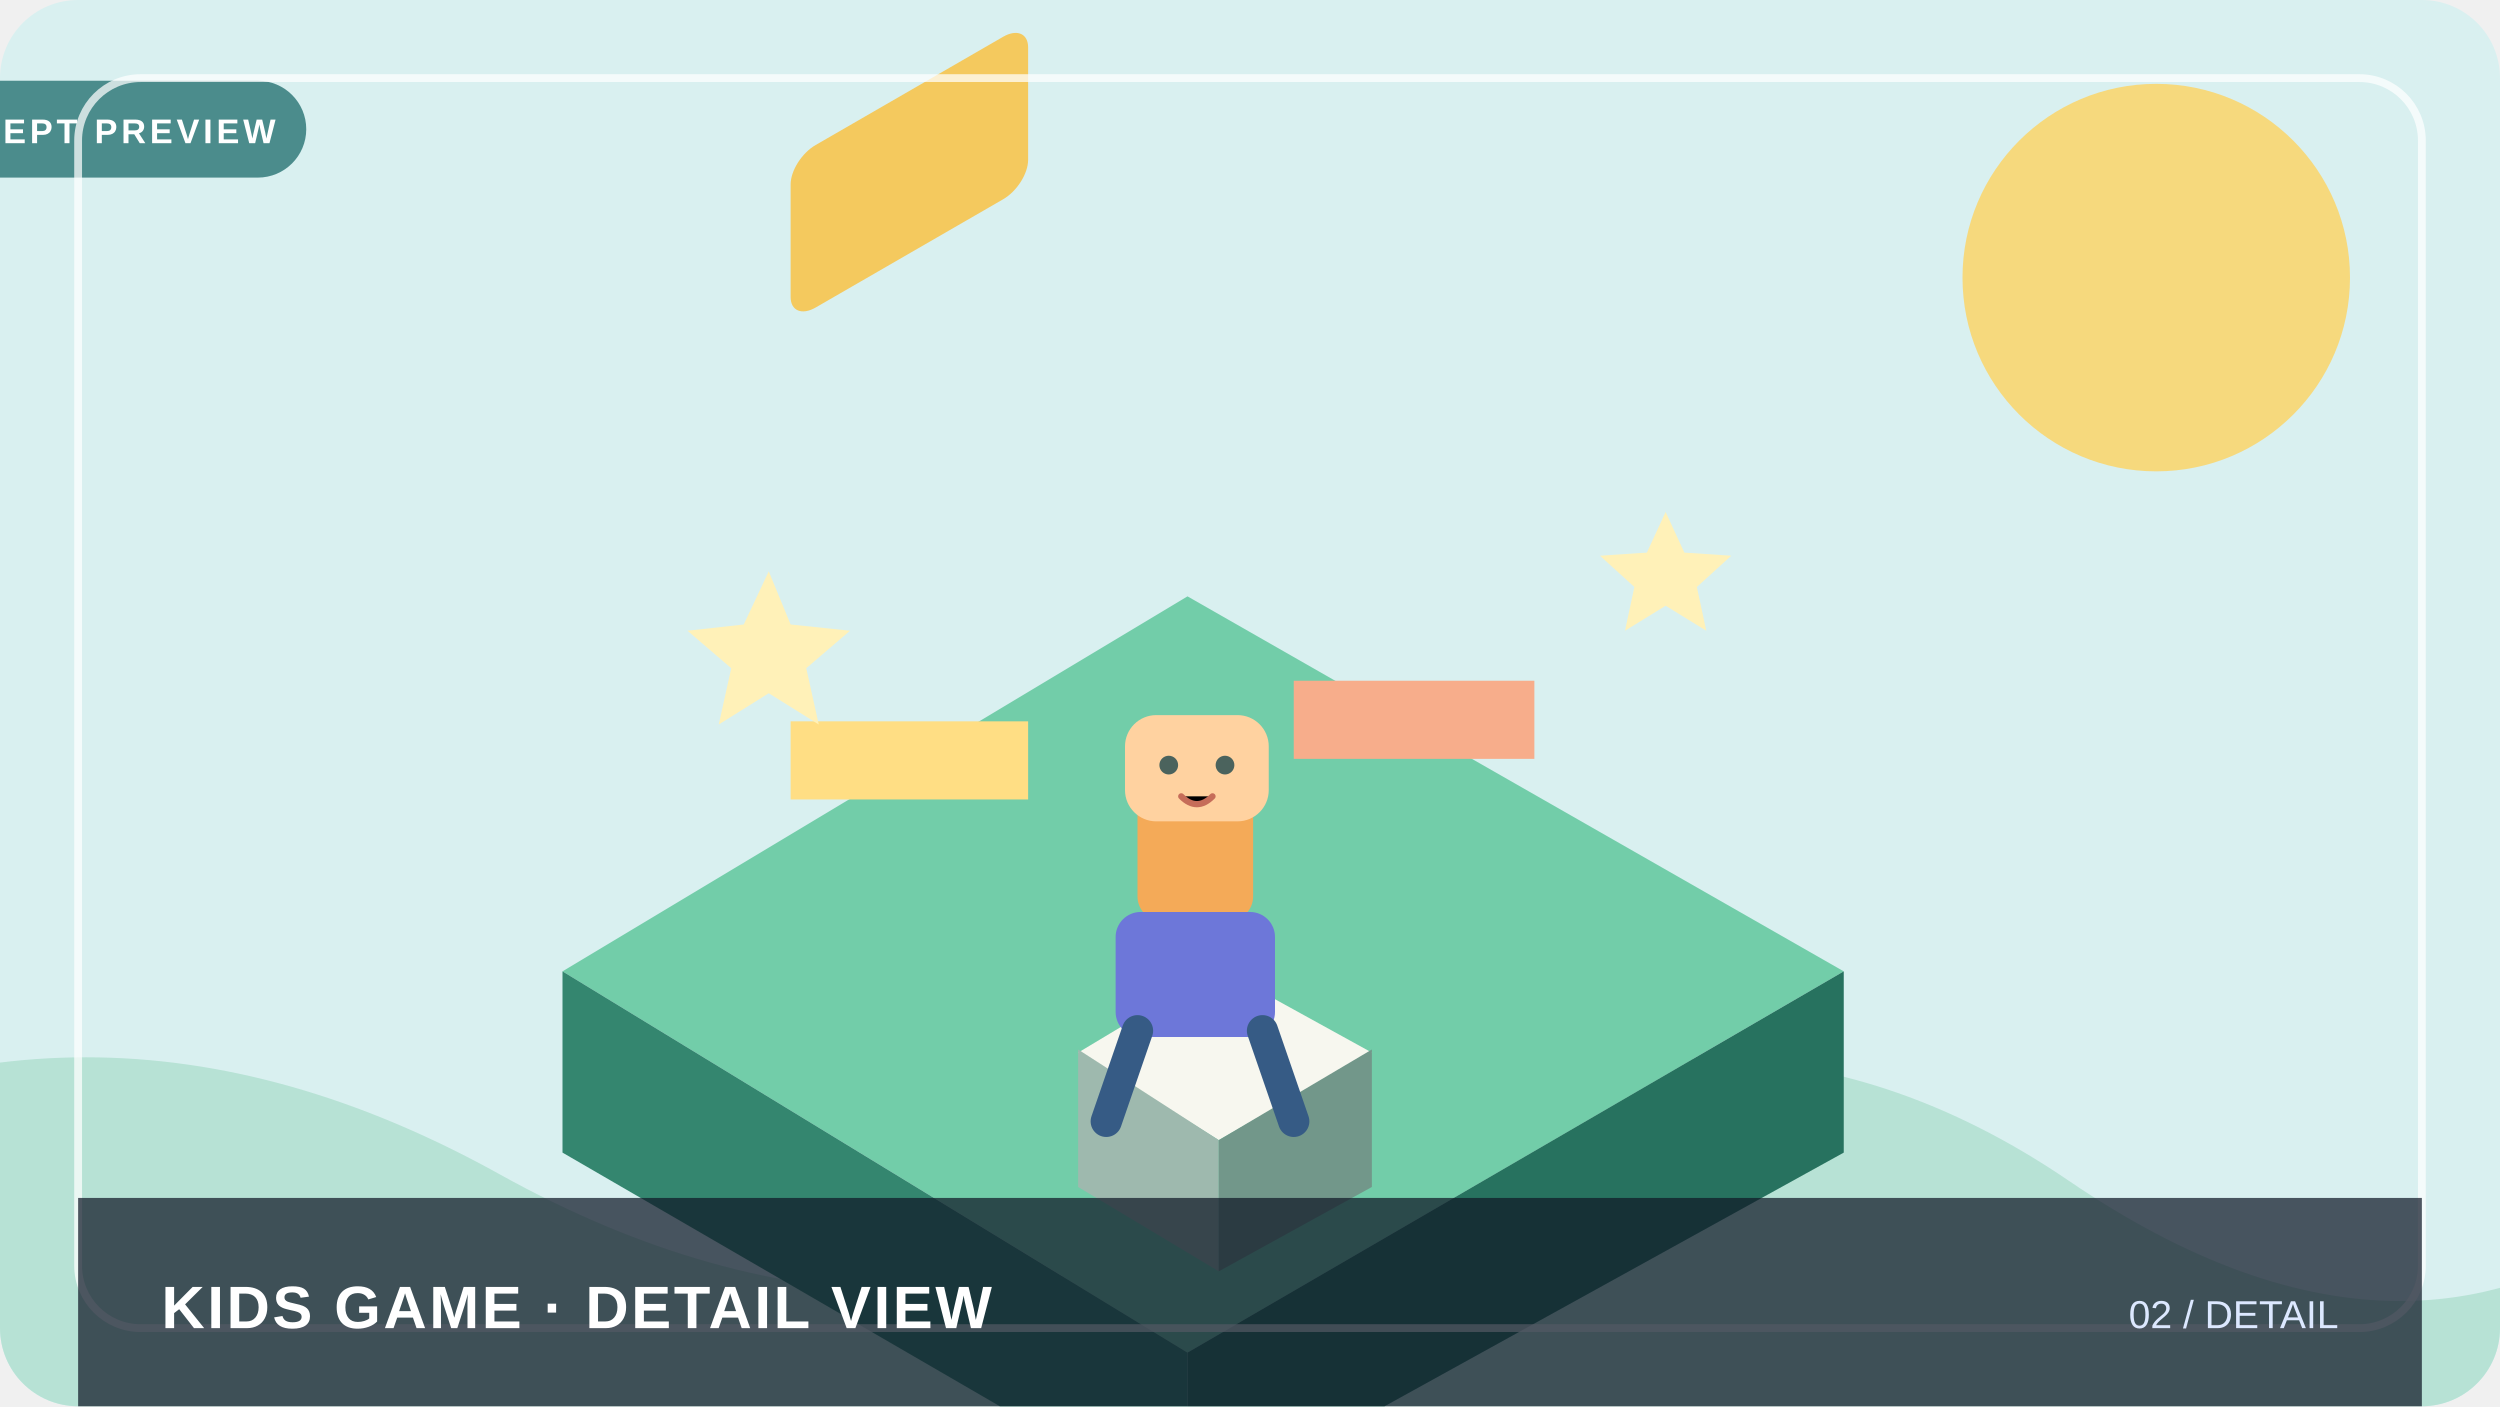
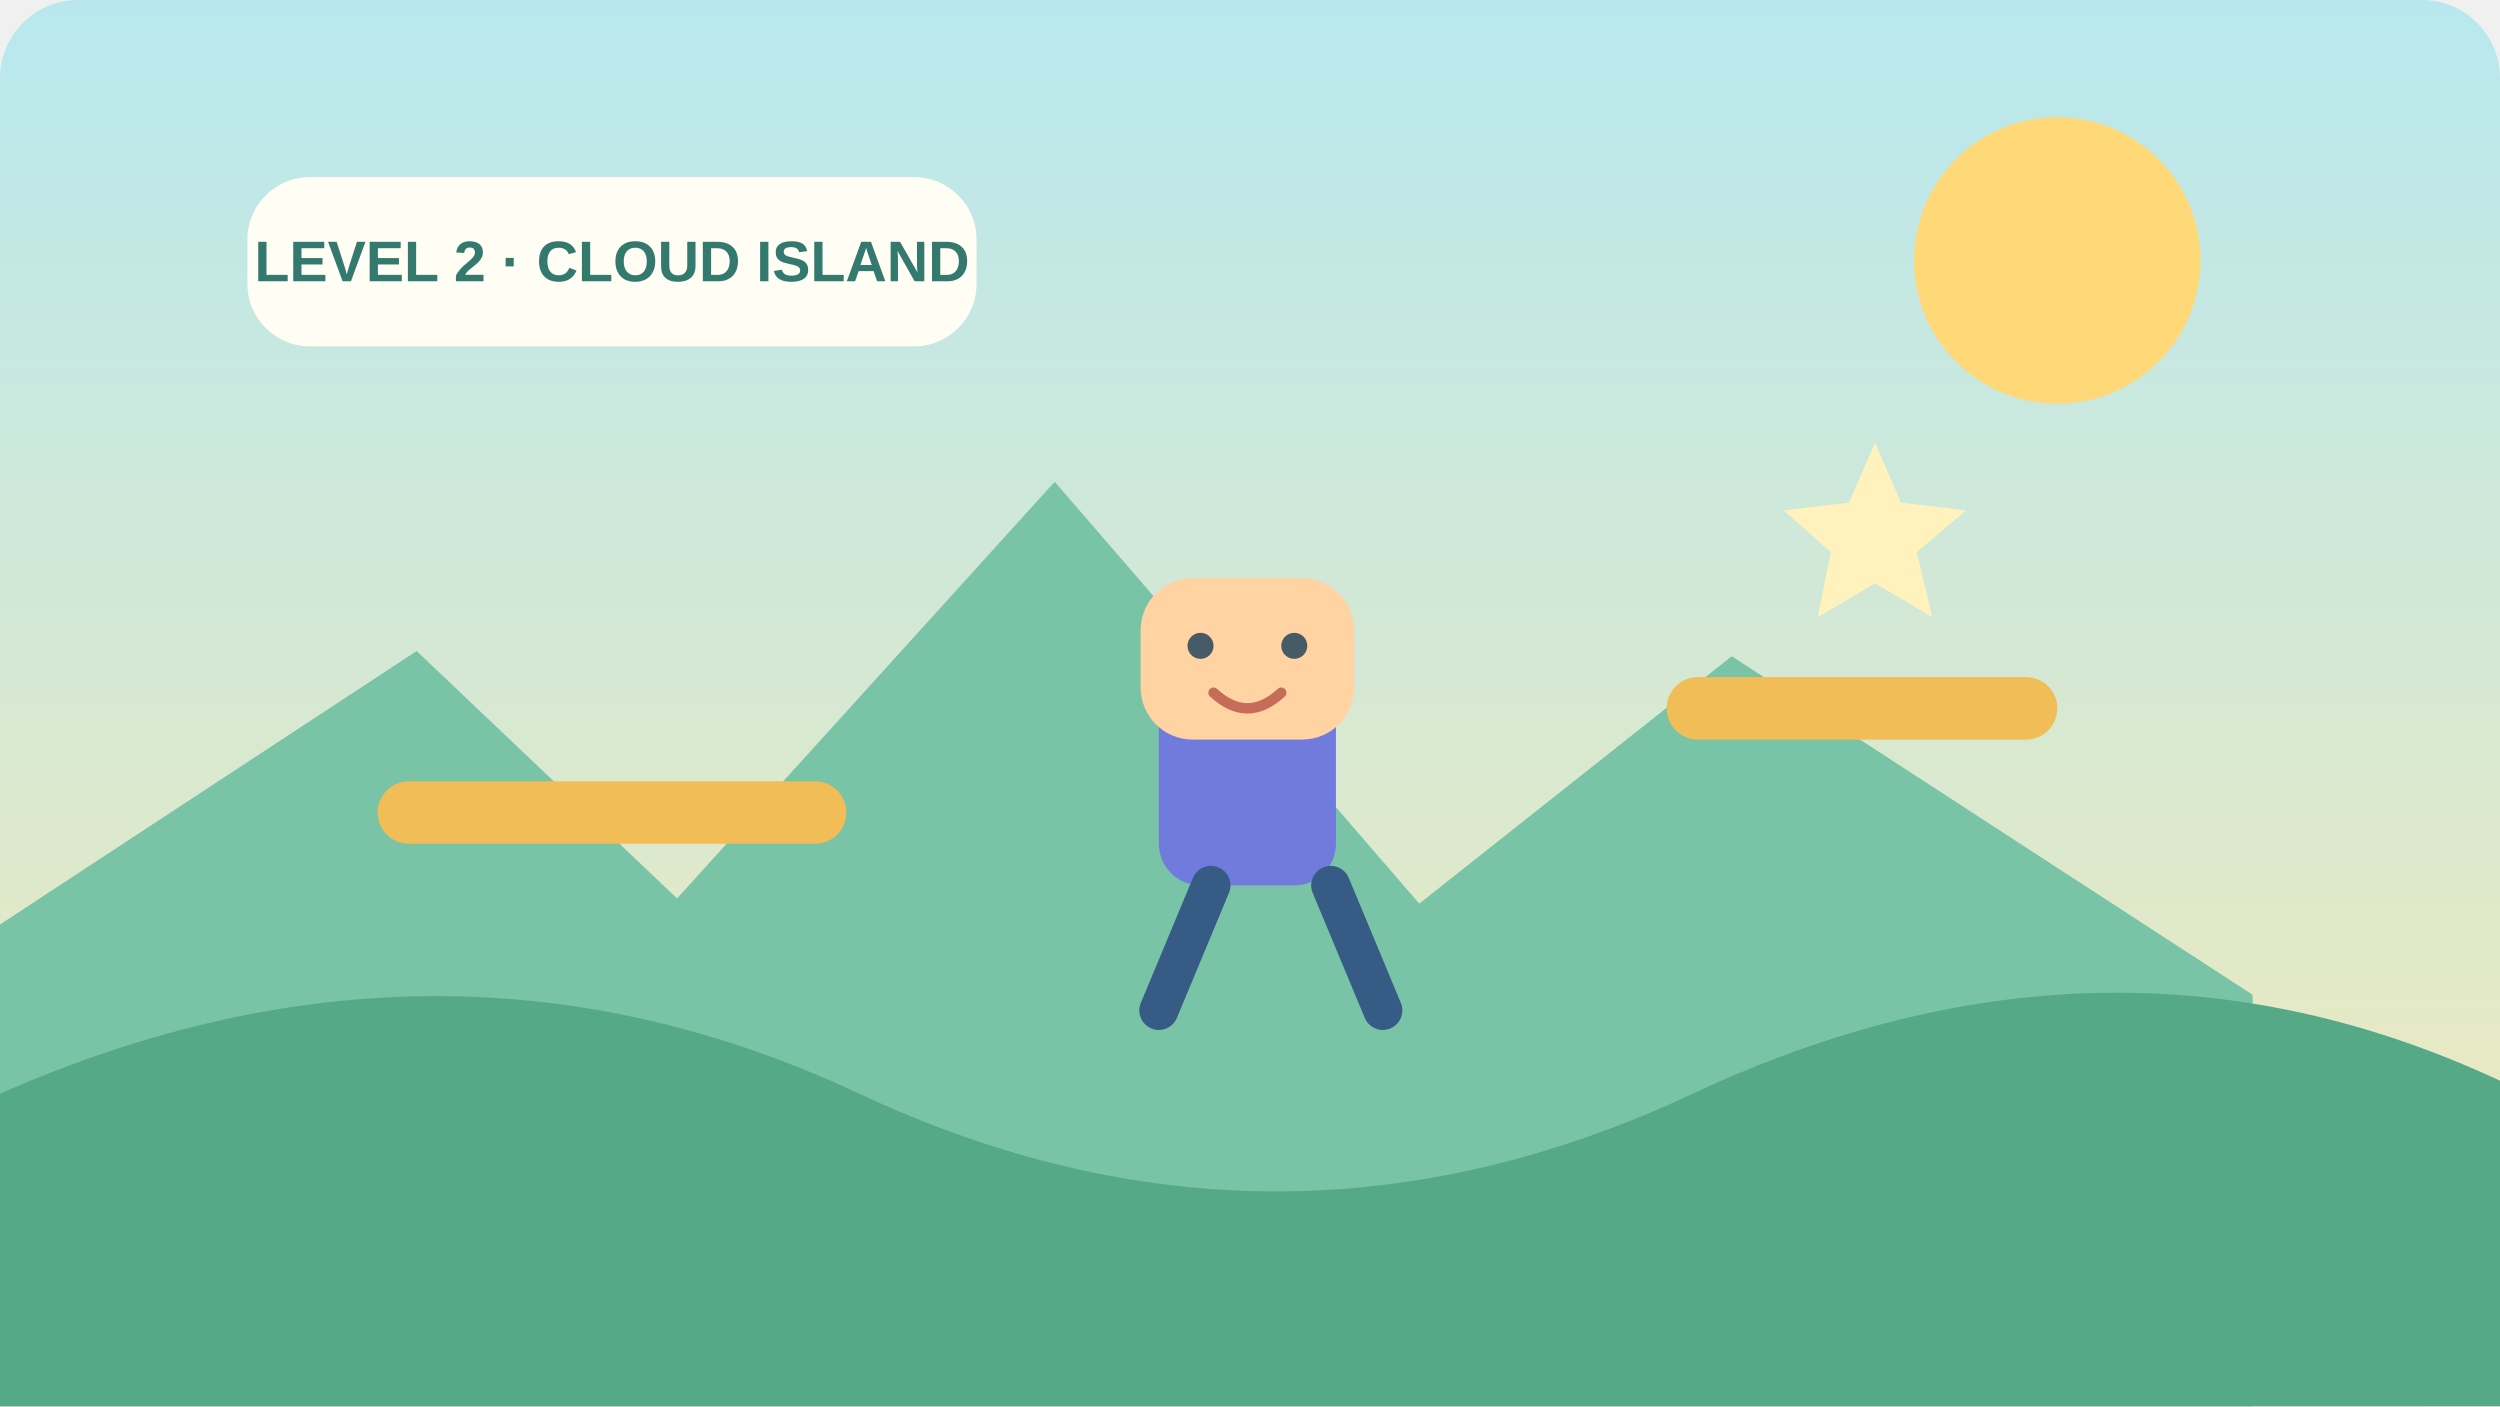
- <svg xmlns="http://www.w3.org/2000/svg" viewBox="0 0 960 540" role="img" aria-label="Kids game · detail view">
+ <svg xmlns="http://www.w3.org/2000/svg" viewBox="0 0 960 540">
  <defs>
-     <clipPath id="frame">
-       <rect width="960" height="540" rx="30" />
-     </clipPath>
+     <linearGradient id="s" x2="0" y2="1">
+       <stop stop-color="#b8e8ee" />
+       <stop offset="1" stop-color="#f5e9b6" />
+     </linearGradient>
  </defs>
-   <g clip-path="url(#frame)">
-     <g transform="translate(-120 -35) scale(1.2)">
-       <defs>
-         <linearGradient id="bg" x1="60" y1="30" x2="900" y2="520">
-           <stop stop-color="#D9F0F0" />
-           <stop offset="1" stop-color="#8AC9D1" />
-         </linearGradient>
-         <linearGradient id="island" x1="267" y1="168" x2="727" y2="442">
-           <stop stop-color="#72CDA9" />
-           <stop offset="1" stop-color="#39987D" />
-         </linearGradient>
-       </defs>
-       <rect width="960" height="540" rx="30" fill="url(#bg)" />
-       <circle cx="790" cy="118" r="62" fill="#F6D97D" />
-       <path d="M0 405q125-75 260 0t262 0 240 2 198 0v133H0z" fill="#B7E2D5" />
-       <path d="M280 340l200-120 210 120-210 122z" fill="url(#island)" />
-       <path d="M280 340v58l200 116v-52z" fill="#34866F" />
-       <path d="M690 340v58L480 514v-52z" fill="#27725F" />
-       <rect x="353" y="284" width="76" height="52" rx="8" transform="skewY(-30)" fill="#F4C95E" />
-       <path d="M353 260h76v25h-76z" fill="#FFDE84" />
-       <rect x="514" y="271" width="77" height="52" rx="8" transform="skewY(30)" fill="#EF8D74" />
-       <path d="M514 247h77v25h-77z" fill="#F7AD8B" />
-       <path d="M445 366l45-27 49 27-49 28z" fill="#F7F7EF" />
-       <path d="M445 365v44l45 27v-42z" fill="#9EB9AE" />
-       <path d="M539 365v44l-49 27v-42z" fill="#72978A" />
-       <rect x="464" y="281" width="37" height="43" rx="8" fill="#F4AA58" />
-       <rect x="460" y="258" width="46" height="34" rx="10" fill="#FFD2A0" />
-       <circle cx="474" cy="274" r="3" fill="#4B635D" />
-       <circle cx="492" cy="274" r="3" fill="#4B635D" />
-       <path d="M478 284q5 5 10 0" stroke="#C66D59" stroke-width="2" stroke-linecap="round" />
-       <rect x="457" y="321" width="51" height="40" rx="8" fill="#6D77D9" />
-       <path d="M464 359l-10 29m50-29 10 29" stroke="#365B85" stroke-width="10" stroke-linecap="round" />
-       <path d="M346 212l7 17 19 2-14 12 4 18-16-10-16 10 4-18-14-12 18-2 8-17z" fill="#FFF1B8" />
-       <path d="M633 193l6 13 15 1-11 10 3 14-13-8-13 8 3-14-11-10 15-1 6-13z" fill="#FFF1B8" />
-       <rect x="55" y="55" width="143" height="31" rx="15.5" fill="#2C7777" fill-opacity=".82" />
-       <text x="126" y="75" text-anchor="middle" fill="white" font-family="Arial,sans-serif" font-size="11" font-weight="700" letter-spacing="1.2">CONCEPT PREVIEW</text>
-     </g>
-     <rect x="30" y="30" width="900" height="480" rx="24" fill="none" stroke="#ffffff" stroke-opacity=".72" stroke-width="3" />
-     <rect x="30" y="460" width="900" height="80" fill="#101827" fill-opacity=".72" />
-     <text x="62" y="510" fill="#ffffff" font-family="Arial,sans-serif" font-size="23" font-weight="700" letter-spacing="1">KIDS GAME · DETAIL VIEW</text>
-     <text x="898" y="510" text-anchor="end" fill="#dce8ff" font-family="Arial,sans-serif" font-size="15">02 / DETAIL</text>
-   </g>
+   <rect width="960" height="540" rx="30" fill="url(#s)" />
+   <circle cx="790" cy="100" r="55" fill="#ffd878" />
+   <path d="M0 355 160 250l100 95 145-160 140 162 120-95 200 130v158H0z" fill="#79c3a6" />
+   <path d="M0 420q170-75 330 0t320 0 310-5v125H0z" fill="#55a987" />
+   <rect x="145" y="300" width="180" height="24" rx="12" fill="#f1bd56" />
+   <rect x="640" y="260" width="150" height="24" rx="12" fill="#f1bd56" />
+   <rect x="445" y="262" width="68" height="78" rx="16" fill="#717bdd" />
+   <rect x="438" y="222" width="82" height="62" rx="20" fill="#ffd3a2" />
+   <circle cx="461" cy="248" r="5" fill="#465b66" />
+   <circle cx="497" cy="248" r="5" fill="#465b66" />
+   <path d="M466 266q13 12 26 0" fill="none" stroke="#c66d59" stroke-width="4" stroke-linecap="round" />
+   <path d="m465 340-20 48m66-48 20 48" stroke="#365b85" stroke-width="15" stroke-linecap="round" />
+   <rect x="95" y="68" width="280" height="65" rx="24" fill="#fffdf4" />
+   <text x="235" y="108" text-anchor="middle" font-family="Arial" font-size="22" font-weight="700" fill="#33796d">LEVEL 2 · CLOUD ISLAND</text>
+   <path d="m720 170 10 23 25 3-19 16 6 25-22-13-22 13 5-25-18-16 25-3z" fill="#fff2bd" />
</svg>
